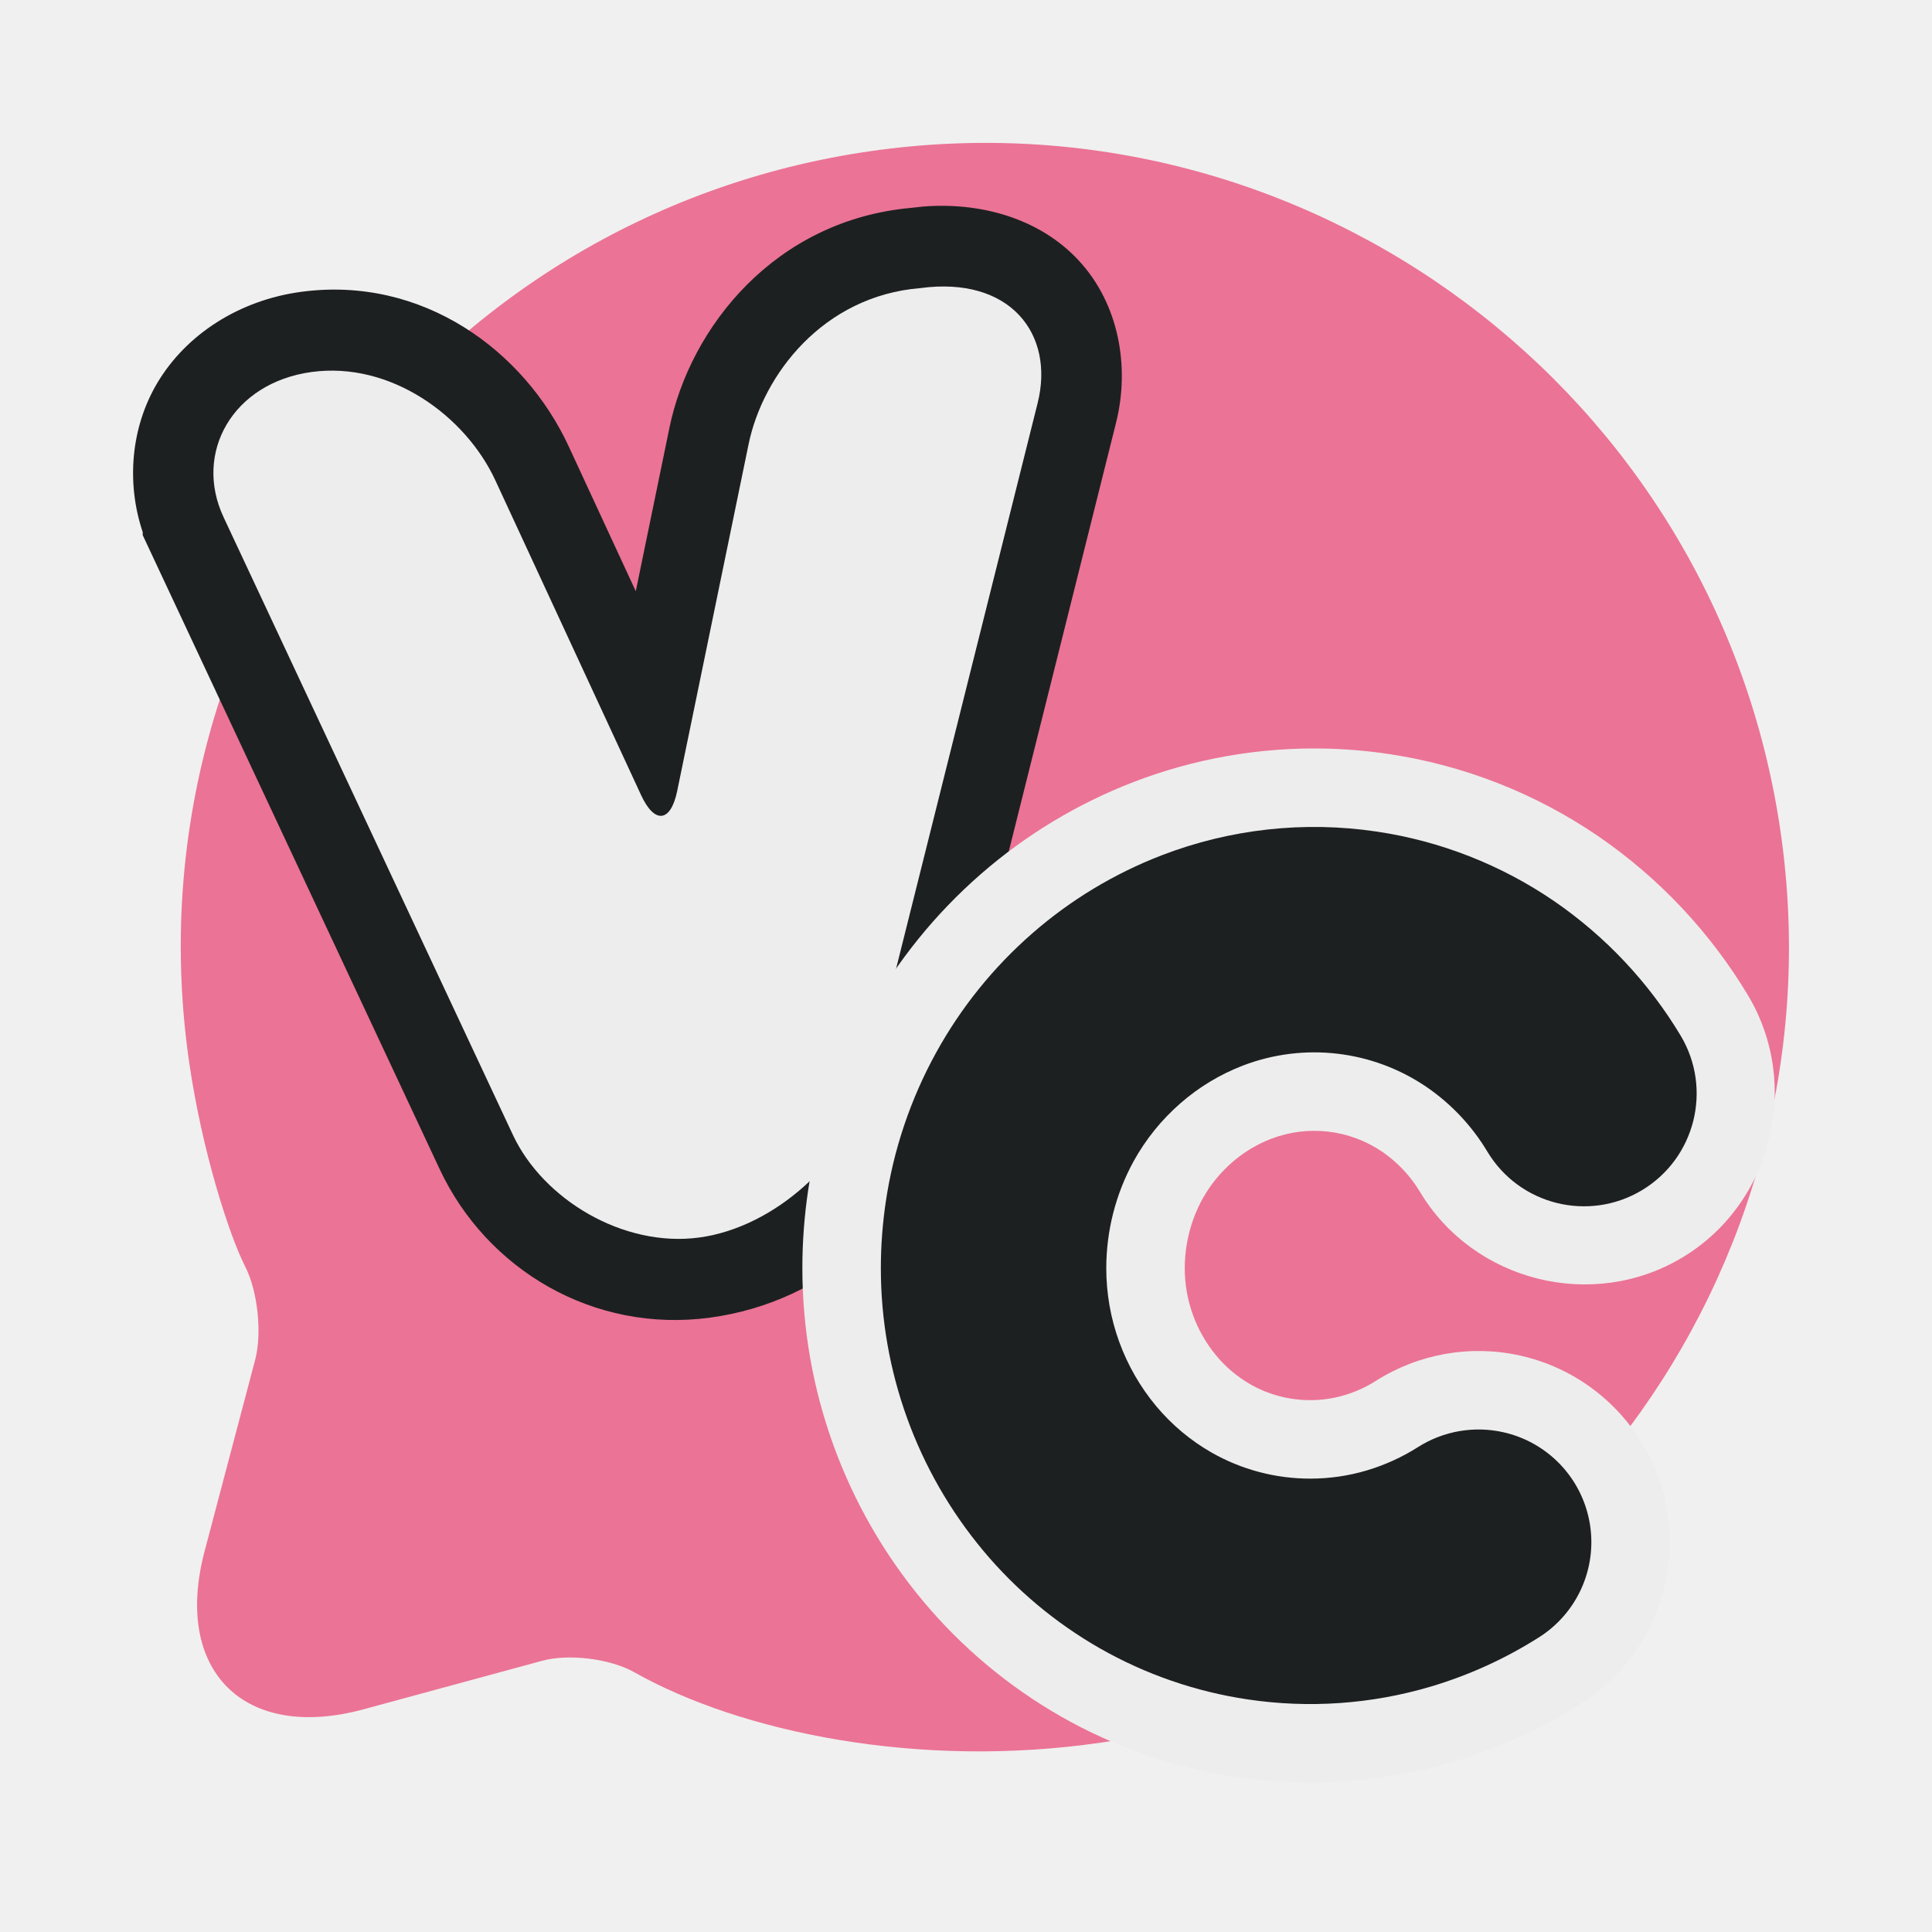
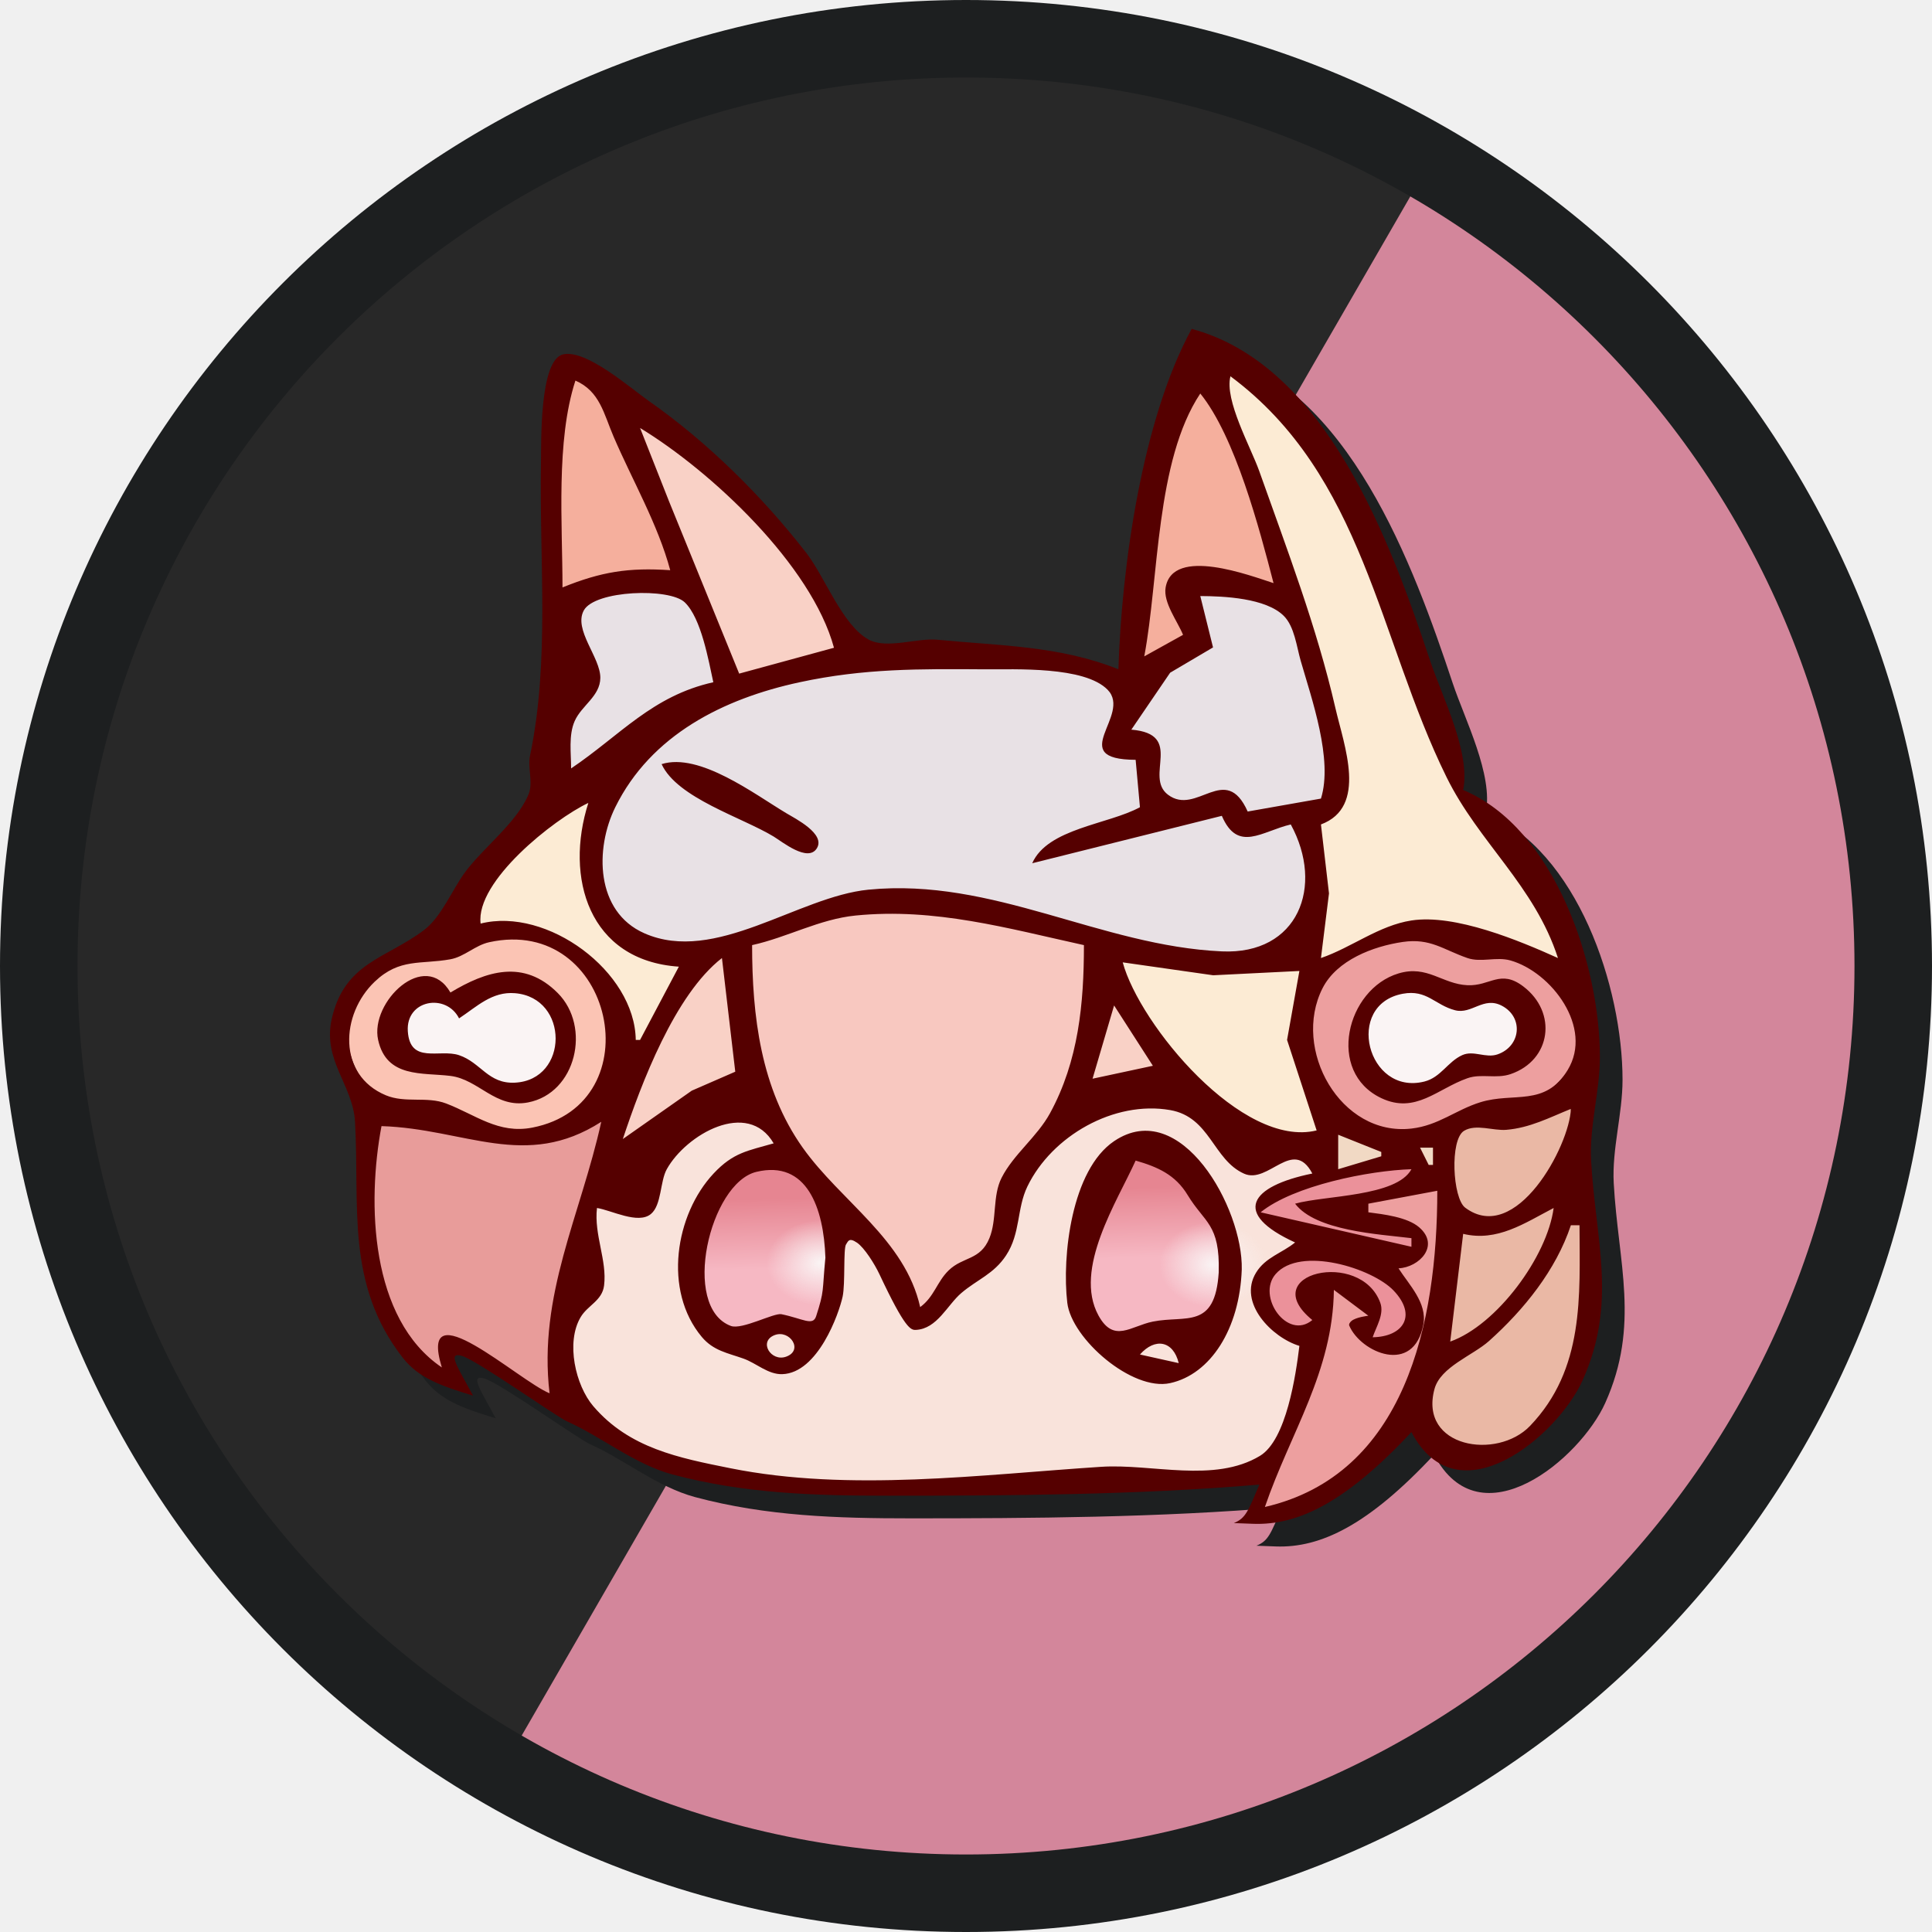
- <svg xmlns="http://www.w3.org/2000/svg" width="1024" height="1024" style="isolation:isolate" viewBox="0 0 1024 1024">
-   <path fill="#eb7396" d="M336.23 886.35c56.07 31.62 150.18 51.4 247.12 37.3C816.1 889.78 977.57 673.33 943.7 440.57 909.85 207.83 693.41 46.36 460.65 80.22 227.9 114.08 66.43 330.53 100.3 563.28c6.86 47.2 21.23 91.46 29.65 108.01 6.67 13.1 9.03 35.28 5.28 49.5l-26.8 101.43c-16.75 63.41 21.03 100.93 84.32 83.73l94.59-25.7c14.18-3.86 36.1-1.12 48.9 6.1z" style="display:inline;isolation:isolate" />
-   <g style="display:inline;isolation:isolate">
-     <g style="isolation:isolate">
-       <path d="M494.586 109.162c-3.861.14-7.743.508-11.621 1.004-72.122 6.505-117.149 63.067-128.176 116.693l-17.812 86.508-35.555-76.785v-.002c-23.455-50.637-77.415-90.65-141.998-81.877-32.285 4.386-60.608 22.22-76.123 48.385-13.722 23.14-16.564 52.439-7.66 78.943v1.608l157.394 336.037c24.863 53.102 81.404 87.116 143.43 78.681 61.475-8.36 109.47-52.362 123.914-110.074l91.158-364.25c7.385-29.508 1.643-63.11-20.129-86.328-19.05-20.315-47.417-29.61-76.822-28.543" style="baseline-shift:baseline;display:inline;overflow:visible;opacity:1;vector-effect:none;fill:#1d2021;stop-color:#000;stop-opacity:1" />
-       <path fill="#fff" d="m118.49 274.1 153.35 327.4c16 34.18 58.517 59.883 98.852 54.398s78.958-41.418 88.118-78.018l91.16-364.25c9.16-36.6-14.593-67.398-62.253-60.918-51.41 4.189-83.357 45.818-90.957 82.778l-37.84 183.78c-3.42 16.62-11.98 17.61-19.1 2.22l-77.28-166.9c-15.86-34.24-55.539-63.108-97.349-57.428S102.48 239.92 118.49 274.09Z" style="display:inline;fill:#ededed;fill-opacity:1" />
-       <path d="M701.543 396.742a266.4 266.4 0 0 0-100.73 17.746l-.004.002h-.002a271.8 271.8 0 0 0-81.118 48.942 275 275 0 0 0-59.822 74.15v.002a277 277 0 0 0-31.572 93.527v.006l-.002.006c-1.984 13.48-3.023 27.136-3.024 40.893v.014a275.13 275.13 0 0 0 64.01 176.617l.004.004.002.004a269.5 269.5 0 0 0 72.846 61.008l.02.011.02.012a266.5 266.5 0 0 0 93.054 32.19l.017.002a266.3 266.3 0 0 0 114.906-8.061l.02-.006.02-.006a270.3 270.3 0 0 0 67.706-30.816l.004-.002c34.575-21.867 52.68-62.732 45.645-103.032-7.032-40.29-37.897-72.6-77.82-81.47a101.46 101.46 0 0 0-76.338 13.314l-.024.016-.023.015a67 67 0 0 1-16.83 7.67 63.3 63.3 0 0 1-17.957 2.6h-.081a63.86 63.86 0 0 1-31.726-8.37 67 67 0 0 1-17.951-15.042l-.006-.008a72.44 72.44 0 0 1-16.838-46.524v-.016a76.6 76.6 0 0 1 9.367-36.642 72.5 72.5 0 0 1 15.688-19.395l.012-.012.011-.011a69.3 69.3 0 0 1 20.617-12.455 63.97 63.97 0 0 1 59.061 6.896 68.5 68.5 0 0 1 19.91 21.201h.002v.002c28.529 47.605 91.489 63.35 139.068 34.78l.01-.006.01-.006c47.508-28.562 63.227-91.41 34.76-138.975l-.013-.025-.016-.026a271.8 271.8 0 0 0-79.111-84.105l-.026-.02-.027-.017a266.5 266.5 0 0 0-111.506-43.725 266 266 0 0 0-34.223-2.857" style="baseline-shift:baseline;display:inline;overflow:visible;opacity:1;vector-effect:none;fill:#ededed;stop-color:#000;stop-opacity:1" />
-       <path fill="#1d2021" d="M751.65 766.94a59.8 59.8 0 0 1 45.03-7.85c23.607 5.237 41.724 24.197 45.882 48.018 4.157 23.821-6.465 47.797-26.902 60.722a228.7 228.7 0 0 1-57.33 26.1 224.7 224.7 0 0 1-96.97 6.8 224.9 224.9 0 0 1-78.56-27.17 227.9 227.9 0 0 1-61.6-51.59 233.5 233.5 0 0 1-54.33-149.94c0-11.67.88-23.3 2.58-34.85a235.4 235.4 0 0 1 26.83-79.48 233.4 233.4 0 0 1 50.78-62.94 230.2 230.2 0 0 1 68.7-41.45 224.8 224.8 0 0 1 113.91-12.56c33.75 5 65.94 17.62 94.1 36.9a230.15 230.15 0 0 1 67 71.23c16.936 28.299 7.765 64.967-20.5 81.96-28.294 16.99-65.005 7.81-81.97-20.5a110.1 110.1 0 0 0-32.08-34.14 105.7 105.7 0 0 0-97.52-11.4 110.9 110.9 0 0 0-33.05 19.96 114 114 0 0 0-24.79 30.69 118.2 118.2 0 0 0-14.51 56.66 114.07 114.07 0 0 0 26.51 73.24 108.6 108.6 0 0 0 29.24 24.5 105.5 105.5 0 0 0 52.45 13.85c10.08 0 20.12-1.45 29.8-4.32a108.6 108.6 0 0 0 27.3-12.44" style="display:inline" />
-     </g>
+ <svg xmlns="http://www.w3.org/2000/svg" xmlns:xlink="http://www.w3.org/1999/xlink" xml:space="preserve" width="512" height="512">
+   <defs>
+     <linearGradient id="b">
+       <stop offset="0" style="stop-color:#faf4f4;stop-opacity:1" />
+       <stop offset="1" style="stop-color:#faf4f4;stop-opacity:0" />
+     </linearGradient>
+     <linearGradient id="a">
+       <stop offset="0" style="stop-color:#e68591;stop-opacity:1" />
+       <stop offset="1" style="stop-color:#f6b8c3;stop-opacity:1" />
+     </linearGradient>
+     <linearGradient xlink:href="#a" id="c" x1="201.339" x2="201.91" y1="318.386" y2="336.917" gradientTransform="translate(.215 -15.813)" gradientUnits="userSpaceOnUse" />
+     <radialGradient xlink:href="#b" id="d" cx="213.824" cy="319.692" r="8.597" fx="213.824" fy="319.692" gradientTransform="matrix(1.65423 -.00353 .00281 1.3202 -141.976 -101.676)" gradientUnits="userSpaceOnUse" />
+     <radialGradient xlink:href="#b" id="f" cx="213.824" cy="319.692" r="8.597" fx="213.824" fy="319.692" gradientTransform="matrix(1.65423 -.00353 .00281 1.3202 -37.903 -101.226)" gradientUnits="userSpaceOnUse" />
+   </defs>
+   <g style="display:inline">
+     <circle cx="256" cy="256" r="245.729" style="display:inline;fill:#282828;fill-opacity:1;stroke:none;stroke-width:20.542;stroke-linecap:butt;stroke-linejoin:bevel;stroke-miterlimit:2.7;stroke-dasharray:none;stroke-opacity:1;paint-order:normal" />
+     <path d="M-152.027-349.702a245.73 245.73 0 0 1 245.73-245.73 245.73 245.73 0 0 1 245.729 245.73H93.702Z" style="display:inline;fill:#d3869b;fill-opacity:1;stroke:none;stroke-width:20.542;stroke-linecap:butt;stroke-linejoin:bevel;stroke-miterlimit:2.7;stroke-dasharray:none;stroke-opacity:1;paint-order:normal" transform="rotate(120)" />
+     <circle cx="256" cy="256" r="245.729" style="display:inline;fill:none;fill-opacity:1;stroke:#1d1f20;stroke-width:20.542;stroke-linecap:butt;stroke-linejoin:bevel;stroke-miterlimit:2.7;stroke-dasharray:none;stroke-opacity:1;paint-order:normal" />
+   </g>
+   <g style="display:inline" transform="translate(4.752 15.063)">
+     <path d="M317.052 78.092c259.43 429.397-155.531 284.44-221.718 210.134 1.271 22.27-2.558 42.972 12.625 62.494 4.166 5.356 10.026 7.45 18.648 10.079-3.967-7.428-6.987-11.668-3.003-10.555s24.934 16.048 27.986 17.405c8.99 3.999 17.866 11.354 27.867 14.035 18.9 5.068 37.733 5.631 57.135 5.631 31.674 0 66.008-.195 98.407-2.945-3.026 7.083-3.595 8.892-6.774 10.198l5.104.192c11.948.449 24.65-5.745 41.966-24.308 12.222 23.368 38.729 1.035 45.354-13.705 9.292-20.675 3.413-37.153 2.257-58.243-.495-9.037 2.332-18.341 2.332-27.409 0-24.476-11.874-60.607-36.238-70.806 2.025-9.954-5.568-24.696-8.756-34.26-10.443-31.33-27.494-78.347-63.192-87.937" style="display:inline;fill:#1d1f20;fill-opacity:1;stroke:none;stroke-opacity:1" />
+     <path d="M349.41 285.339c.284 2.505-.828 10.024.842 9.884 4.043-.69 23.426-.633 25.468-1.453-.11-1.536.286-3.738-.118-5.22-8.642-.953-17.498-2.112-26.192-3.211" style="fill:#f1d9c4;fill-opacity:1;stroke:none;stroke-width:3.474;stroke-linecap:round;stroke-miterlimit:2.7;-inkscape-stroke:none;paint-order:markers fill stroke" />
+     <path d="M313.131 88.954c-13.357 19.45-12.666 48.175-15.356 70.736 2.808.06 8.994-4.318 11.752-6.41-3.667-6.371-8.664-18.372 3.617-17.585 6.676-.04 13.494 2.604 19.876 4.093.813-7.745-12.126-47.66-19.89-50.834zm-165.39-3.785c-5.608.842-5.357 53.078-4.186 56.109 1.218.927 18.715-3.58 29.89-4.441 1.352-.741-17.455-52.905-25.704-51.668" style="fill:#f5af9d;fill-opacity:1;stroke:none;stroke-width:6.948;stroke-linecap:round;stroke-miterlimit:2.7;-inkscape-stroke:none;paint-order:markers fill stroke" />
+     <path d="M151.33 197.104c-10.77 5.32-29.844 16.162-29.534 33.133 17.04-1.958 37.322 14.506 41.815 31.49 3.144 1.263 8.992-10.002 12.623-21.091-11.697-3.008-29.15-8.273-24.904-43.532M320.696 83.917c-.945 17.346 22.582 55.62 29.33 106.286-1.744 15.757-8.73 9.326-6.065 21.703 2.901 8.7-.093 19.832 1.05 27.758 28.803-14.005 34.906-10.251 63.488.244-.538-10.393-15.974-29.614-25.368-42.853-15.945-29.037-27.358-97.771-62.435-113.138M291.74 238.733c7.844 29.43 39.033 51.29 53.252 46.91-1.526-12.966-6.3-29.29-3.856-44.133z" style="fill:#fcebd4;fill-opacity:1;stroke:none;stroke-width:6.948;stroke-linecap:round;stroke-miterlimit:2.7;-inkscape-stroke:none;paint-order:markers fill stroke" />
+     <path d="M164.06 97.605c-1.706.872 24.178 61.39 26.672 66.603 1.728 1.063 24.443-6.477 26.066-7.13-2.645-22.568-41.76-58.983-52.739-59.473" style="fill:#f9d1c6;fill-opacity:1;stroke:none;stroke-width:9.825;stroke-linecap:round;stroke-miterlimit:2.7;-inkscape-stroke:none;paint-order:markers fill stroke" />
+     <path d="M207.983 164.166c24.314-5.144 48.189-2.392 72.824-1.78 1.635.44 13.37 3.753 34.737-6.7-2.432-8.23-5.634-12.71-3.091-14.056l21.45 3.357c9.173 4.88 15.978 35.1 14.24 45.18-.06 8.97-4.66 12.319-5.574 21.247.566 5.884.769 34.04-35.796 24.452-30.797-2.622-59.172-20.908-90.071-10.775-18.4 3.061-40.888 20.462-57.364 2.653-6.334-7.534-6.131-13.761-6.143-31.627-3.038-1.862-7.814-3.91-7.871-6.634-.133-17.668 2.166-17.491 5.453-20.56 5.485-6.674-6.638-19.348-1.256-24.39 6.764-5.178 16.95-3.4 24.86-2.73 8.113 1.613 9.404 17.618 13.043 23.687z" style="fill:#e8e1e5;fill-opacity:1;stroke:none;stroke-width:6.948;stroke-linecap:round;stroke-miterlimit:2.7;-inkscape-stroke:none;paint-order:markers fill stroke" />
+     <path d="M193.39 234.622c.22 17.457 3.22 38.26 13.051 53.13 7.345 11.12 18.337 19.196 25.91 30.102 2.774 3.92 4.993 9.737 6.338 14.393 4.363-2.615 6.977-8.604 8.76-10.864 4.11-2.106 10.143-3.983 11.338-9.083 1.575-5.062 1.247-10.25 3.248-15.179 17.567-20.13 24.094-34.308 21.072-62.768-11.447-3.686-43.668-19.513-89.717.269" style="display:inline;fill:#f8c8c0;fill-opacity:1;stroke:none;stroke-width:6.948;stroke-linecap:round;stroke-miterlimit:2.7;-inkscape-stroke:none;paint-order:markers fill stroke" />
+     <path d="M159.546 288.033c7.576-5.448 27.56-17.013 31.1-19.084-.002-.047-3.688-29.356-3.986-30.5-13.754 9.114-25.508 41.86-27.114 49.584m124.556-16.723c7.9-1.167 12.74-2.58 17.26-3.63-2.117-4.827-7.38-12.514-10.922-17.03z" style="fill:#f9d1c6;fill-opacity:1;stroke:none;stroke-width:6.948;stroke-linecap:round;stroke-miterlimit:2.7;-inkscape-stroke:none;paint-order:markers fill stroke" />
+     <ellipse cx="123.317" cy="258.581" rx="36" ry="27.625" style="display:inline;fill:#fbc4b4;fill-opacity:1;fill-rule:evenodd;stroke-width:.983" />
+     <ellipse cx="332.84" cy="306.716" rx="38.65" ry="26.289" style="display:inline;fill:#ed9f9f;fill-opacity:1;fill-rule:evenodd;stroke-width:1.037" transform="matrix(.99098 -.13399 .15315 .9882 0 0)" />
+     <path d="M129.548 247.857c-11.688 3.072-11.133 8.34-15.127 3.54-4.118-2.927-10.723-.49-11.563 4.598-.671 3.402.726 8.052 4.72 8.46 2.906.576 5.69.136 8.566.296 4.556 1.844 7.362 6.528 12.471 7.332 4.477.961 9.42-.662 12.018-4.539 3.03-3.895 2.887-9.55.833-13.846-2.427-4.717-7.076-5.87-11.918-5.841m239.268-.136c-5.344-.192-10.507 3.772-11.255 9.15-1.289 6.832 3.538 15.123 10.906 15.45 3.786.442 7.553-1.051 10.074-3.893 1.872-1.654 3.731-3.739 6.386-3.979 3.472 1.295 7.968 1.413 10.694-1.67 3.038-2.875 2.803-8.21-.59-10.717-9.49-5.182-10.192 3.666-16.913-1.074-2.827-1.768-5.836-3.518-9.302-3.267" style="fill:#faf4f4;fill-opacity:1;stroke:none;stroke-width:6.948;stroke-linecap:round;stroke-miterlimit:2.7;-inkscape-stroke:none;paint-order:markers fill stroke" />
+     <path d="M411.438 278.228c-14.332 7.638-17.098 5.015-26.895 5.142-2.653.493-3.84 3.219-4.134 5.63-.78 19.065-2.406 46.41-5.996 65.476-.531 3.733.197 7.99 3.32 10.448 3.996 3.714 9.864 3.874 14.952 3.039 9.842-2.187 18.035-15.8 20.814-30.955 2.785-19.357-1.866-58.663-2.061-58.78" style="fill:#eab8a5;fill-opacity:1;stroke:none;stroke-width:4.913;stroke-linecap:round;stroke-miterlimit:2.7;-inkscape-stroke:none;paint-order:markers fill stroke" />
+     <path d="M375.819 299.837c-5.978 1.217-12.06 2.266-18.07 3.457-.96.528-.492 1.878-.494 2.806.23 1.203 1.75.745 2.601 1.057 3.969.686 8.228 1.262 11.535 3.749 1.252 1.423 2.002 3.504 1.18 5.32-1.77 3.522-5.203 3.321-7.027 4.51-1.1 1.761 6.295 6.865 6.297 13.527-.191 11.288-13.017 12.518-18.674.992 1.701-.45 7.198-.64 4.03-2.994-2.22-1.085-10.131-9.56-9.22-3.707-.326 20.221-12.511 37.789-18.353 55.874.094 1.112 2.81 1.124 3.476.793 28.614-10.102 37.887-34.09 41.336-53.483 1.773-10.075 2.397-20.33 2.364-30.55.02-.609-.21-1.425-.981-1.351" style="fill:#ed9f9f;fill-opacity:1;stroke:none;stroke-width:3.474;stroke-linecap:round;stroke-miterlimit:2.7;-inkscape-stroke:none;paint-order:markers fill stroke" />
+     <path d="M154 281.838c-11.019 5.876-17.563 7.503-31.04 4.856-8.81-1.578-17.62-3.86-26.637-3.81-1.3.549-.775 2.481-1.214 3.643-2.11 13.974-1.793 28.588 2.748 42.07 2.649 7.417 7.053 14.596 13.773 18.944 1.254.476 1.311-1.195.968-1.968-3.05-15.339 22.75 6.341 27.793 9.194 1.518.519 1.143-1.522 1.027-2.375-.127-9.352-1.578-12.85 4.648-38.392 4.419-15.091 6.58-17.995 9.01-31.263.06-.583-.47-1.147-1.076-.899" style="fill:#e89c9a;fill-opacity:1;stroke:none;stroke-width:4.913;stroke-linecap:round;stroke-miterlimit:2.7;-inkscape-stroke:none;paint-order:markers fill stroke" />
+     <path d="M220.535 321.012a22.463 27.191 0 0 1-22.463 27.19 22.463 27.191 0 0 1-22.463-27.19 22.463 27.191 0 0 1 22.463-27.191 22.463 27.191 0 0 1 22.463 27.19m99.751-8.068a27.191 22.463 74.029 0 1-14.114 32.323 27.191 22.463 74.029 0 1-29.078-19.961 27.191 22.463 74.029 0 1 14.114-32.322 27.191 22.463 74.029 0 1 29.078 19.96" style="fill:url(#c);fill-rule:evenodd" />
+     <path d="M227.108 319.63a14.472 11.35 0 0 1-14.44 11.348 14.472 11.35 0 0 1-14.504-11.299 14.472 11.35 0 0 1 14.376-11.399 14.472 11.35 0 0 1 14.568 11.249" style="fill:url(#d);fill-opacity:1;fill-rule:evenodd" />
+     <path d="M321.233 330.998c-17.252 12.643-34.641 11.588-35.83 10.81-7.425-6.221-6.97-22.152-6.723-23.441 3.785-37.65 22.047-36.142 30.786-28.404 12.412 10.86 12.986 25.803 11.767 41.035m18.391-16.892c-22.633-10.128-3.83-14.575 4.014-17.593-2.931-9.068-13.34-3.178-18.032-1.17-8.663-12.57-20.36-23.898-39.779-14.227-11.787 5.87-19.721 13.42-21.837 27.187-.79 12.951-11.51 13.987-22.401 26.911-9.68 5.642-5.696-13.043-20.74-22.736-5.277 4.07-3.128 8.883-3.75 15.694-8.742 16.034-36.956 12.077-40.131-.1-1.45-7.498-1.58-15.004 1.752-22.092 8.858-15.194 20.922-16.94 21.686-17.669 1.1-1.112-.899-2.449-1.694-3.366-7.916-8.517-26.846 2.536-28.722 14.147-2.395 12.98-8.904 6.152-16.98 5.372-1.824.908 1.487 12.76 2.044 19.71-9.658 10.83-13.649 21.793 1.732 41.718 18.47 18.328 122.242 12.86 170.622 8.113 9.976-5.888 13.23-31.82 13.692-32.705-20.588-9.125-12.274-20.415-1.476-27.194" style="fill:#f9e3db;fill-opacity:1;stroke:none;stroke-width:3.474;stroke-linecap:round;stroke-miterlimit:2.7;-inkscape-stroke:none;paint-order:markers fill stroke" />
+     <path d="M331.182 320.079a14.472 11.35 0 0 1-14.44 11.35 14.472 11.35 0 0 1-14.504-11.3 14.472 11.35 0 0 1 14.375-11.4 14.472 11.35 0 0 1 14.568 11.25" style="fill:url(#f);fill-opacity:1;fill-rule:evenodd" />
+     <path d="M331.227 326.56c-1.158 6.753 7.316 13.564 12.307 8.205-17.785-16.582 27.443-16.702 14.864 4.924 11.242-.171 9.541-7.535 9.541-7.535-2.111-12.642-34.603-19.66-36.712-5.594m-1.79-19.751c5.375 4.867 35.784 8.642 39.06 9.39 2.76.795 2.017-3.735 1.165-4.063-9.796-1.98-21.695-.237-29.35-7.625 4.072-.793 31.307-3.859 29.534-10.129-3.418-1.918-44.977 8.291-40.41 12.427" style="fill:#eb919a;fill-opacity:1;stroke:none;stroke-width:1.25;stroke-linecap:round;stroke-miterlimit:2.7;-inkscape-stroke:none;paint-order:markers fill stroke" />
+     <path d="M311.052 72.092c-13.154 24.115-18.564 62.963-19.415 90.22-15.602-6.277-31.461-6.223-47.965-7.84-5.413-.531-13.39 2.56-18.199-.027-6.956-3.742-11.683-16.735-16.533-22.968-11.685-15.017-26.175-29.38-41.784-40.304-4.803-3.36-16.535-13.704-22.661-12.33-6.32 1.418-5.792 23.4-5.885 28.652-.462 26.041 2.366 52.512-2.892 77.658-.698 3.336.89 7.173-.391 10.278-3.078 7.457-11.917 14.059-16.76 20.557-3.504 4.7-6.27 11.888-10.971 15.444-9.963 7.534-20.98 8.513-24.406 23.385-2.56 11.111 5.583 17.586 6.144 27.408 1.271 22.271-2.558 42.973 12.625 62.495 4.166 5.356 10.026 7.45 18.648 10.079-3.967-7.428-6.987-11.668-3.003-10.555s24.934 16.048 27.986 17.405c8.99 3.999 17.866 11.354 27.867 14.035 18.9 5.068 37.733 5.631 57.135 5.631 31.674 0 66.008-.195 98.407-2.945-3.026 7.083-3.595 8.892-6.774 10.198l5.104.192c11.948.449 24.65-5.745 41.966-24.308 12.222 23.368 38.729 1.035 45.354-13.705 9.292-20.675 3.413-37.153 2.257-58.243-.495-9.037 2.332-18.341 2.332-27.409 0-24.476-11.874-60.607-36.238-70.806 2.025-9.954-5.568-24.696-8.756-34.26-10.443-31.33-27.494-78.347-63.192-87.937m10.278 12.562c35.374 26.327 39.157 69.446 57.255 106.209 8.562 17.394 23.341 28.772 29.54 47.965-10.215-4.608-27.272-11.735-38.83-9.955-8.64 1.33-15.897 7.19-23.982 9.955l2.13-17.13-2.13-18.273c12.434-4.636 6.123-20.872 3.833-30.835-4.952-21.534-12.822-42.039-20.187-62.811-2.25-6.347-9.267-18.815-7.63-25.125m-148.463 51.392c-11.022-.74-18.274.398-28.551 4.568 0-16.856-1.797-38.777 3.426-54.818 6.484 2.834 7.515 8.81 10.11 14.847 4.972 11.57 11.744 23.229 15.015 35.403m140.47-46.824c9.28 11.46 15.69 35.88 19.414 50.25-6.001-1.922-26.727-9.85-28.603 1.168-.677 3.973 3.172 8.965 4.62 12.536l-10.278 5.71c3.916-20.69 2.982-51.795 14.847-69.664m-148.464 9.136c18.823 11.43 45.43 36.278 51.391 58.244l-25.125 6.852-18.6-45.681zm19.414 67.38c-16.202 3.617-24.653 14.052-37.687 22.841 0-4.002-.71-8.812.947-12.557 1.829-4.137 6.744-6.565 6.794-11.431.055-5.439-7.186-12.761-4.373-17.897 2.922-5.335 22.703-6.044 26.769-2.11 4.364 4.222 6.272 15.357 7.55 21.154m161.027 30.835L325.898 200c-5.918-13.221-13.519 1.31-21.133-4.462-6.378-4.836 4.447-16.052-9.702-17.236l10.284-15.09 11.367-6.704-3.378-13.61c6.282.022 17.4.525 22.142 5.267 2.822 2.821 3.4 8.173 4.463 11.864 2.936 10.2 8.615 26.198 5.372 36.545m-49.108-10.278 1.142 12.562c-8.387 4.58-24.459 5.578-28.55 14.847l50.249-12.563c4.232 9.867 10.618 4.066 18.272 2.284 8.944 16.397 1.966 34.559-18.272 33.637-32.219-1.466-60.554-19.596-93.647-16.353-18.678 1.83-40.596 19.843-59.385 11.558-12.988-5.727-13.128-22.427-7.71-33.41 9.462-19.173 28.662-28.765 48.823-33.113 17.112-3.69 31.882-3.551 49.107-3.432 8.086.056 26.429-.857 32.553 5.425 6.55 6.719-11.403 18.481 7.418 18.558m-125.623 1.142c4.125 8.994 21.347 14.115 29.693 19.192 2.262 1.377 9.086 6.948 11.452 3.104 2.34-3.804-5.677-7.845-8.026-9.247-8.48-5.06-23.054-16.197-33.12-13.05m-19.414 10.28c-6.326 19.756.082 41.775 23.983 43.396l-10.278 19.415h-1.142c-.235-18.16-23.487-35.272-41.114-30.835-1.382-11.193 19.345-27.617 28.551-31.977m131.334 37.687c0 15.437-1.417 30.67-8.983 44.54-3.439 6.302-9.686 10.898-12.843 17.13-2.45 4.837-1.179 10.984-3.22 15.988-2.422 5.942-6.98 4.83-10.801 8.54-3.13 3.038-3.804 6.979-7.55 9.733-3.998-17.91-21.014-28.01-31.131-42.255-11.13-15.669-13.409-35-13.409-53.676 9.323-2.055 17.817-6.882 27.41-7.84 21.035-2.103 40.291 3.392 60.527 7.84m-157.6-.772c32.991-7.217 43.642 42.856 11.42 49.134-8.998 1.753-15.03-3.409-22.84-6.392-5.13-1.96-10.819-.018-15.99-2.178-12.848-5.37-12.004-21.47-2.934-30.11 6.622-6.31 12.227-4.5 20.065-5.933 3.721-.68 6.533-3.701 10.278-4.52m242.111-.07c7.325-1.062 10.706 2.054 17.13 4.267 3.638 1.254 7.635-.437 11.42.645 10.83 3.096 22 17.776 15.128 29.043-6 9.836-14.263 5.775-23.121 8.523-6.563 2.035-11.078 6.155-18.273 6.979-18.83 2.158-31.749-21.047-23.56-37.19 3.79-7.47 13.444-11.13 21.276-12.266m-180.44 4.266 3.531 30.121-11.526 5.023-18.273 12.822c4.892-14.746 13.786-38.281 26.267-47.966m153.032 3.426-3.267 18.273 7.836 23.983c-19.745 4.862-46.906-28.008-51.392-44.54l23.983 3.421zm-224.98 5.71c-6.736-11.62-21.384 2.513-19.166 12.563 2.238 10.14 11.728 8.614 19.166 9.538 7.519.934 11.923 8.692 20.557 7.027 12.79-2.467 16.78-20.025 7.899-28.969-9.03-9.093-19.008-5.856-28.456-.158m251.247-5.06c-13.829 4.156-19.203 26.111-4.568 33.045 9.07 4.296 14.874-2.486 22.84-5.277 3.678-1.288 7.591.22 11.42-1.084 10.76-3.664 12.5-16.337 3.353-23.258-6.082-4.602-8.754-.027-14.772-.301-6.697-.305-10.63-5.422-18.273-3.125m-248.963 11.912c4.723-3.111 8.729-7.194 14.847-6.673 14.39 1.227 14.254 22.96 0 23.708-7.164.376-9.008-5.317-14.868-7.286-5.118-1.719-12.97 2.481-13.562-6.328-.56-8.374 10.157-10.19 13.583-3.421m250.105-6.53c6.397-1.18 8.514 3.004 13.858 4.378 4.425 1.137 7.514-3.755 12.382-1.2 5.82 3.054 5.05 10.743-1.136 12.89-3.139 1.09-6.338-1.154-9.343.196-3.867 1.736-5.682 5.909-10.05 7.005-15.168 3.807-21.263-20.4-5.71-23.269m-76.517 3.104 10.278 15.988-15.988 3.426zm52.533 44.539c-16.59 3.388-21.407 10.572-4.568 18.272-3.476 2.833-7.858 3.914-10.352 8.016-4.857 7.989 4.24 17.192 11.494 19.393-.928 7.602-3.42 24.911-10.458 29.148-12.111 7.293-28.66 2.023-42.075 2.898-31.825 2.075-66.744 6.7-98.215.386-13.745-2.758-26.82-5.299-36.37-16.443-4.709-5.495-7.35-16.892-3.352-23.618 1.868-3.144 5.7-4.34 6.202-8.365.833-6.683-2.703-13.441-1.883-20.55 3.77.565 10.913 4.419 14.302 1.585 2.858-2.389 2.384-8.597 4.198-11.864 5.099-9.181 21.457-18.623 28.324-6.852-6.827 1.982-10.66 2.373-15.92 7.994-10.156 10.853-13.44 30.998-3.109 43.323 3.054 3.644 6.82 4.23 11.034 5.726 3.41 1.21 6.512 4.243 10.279 4.124 9.443-.299 15.027-16.04 15.995-20.56.735-3.431.14-12.807.918-13.846.515-.689.68-1.954 2.905-.429 1.923 1.319 4.624 5.567 5.947 8.385 6.816 14.51 8.304 14.783 9.643 14.718 5.633-.273 8.312-6.592 12.039-9.766 4.236-3.608 8.607-5.028 11.864-9.976 3.871-5.88 2.799-12.38 5.652-18.273 6.477-13.378 22.958-22.825 37.82-20.24 10.628 1.85 11.342 13.145 19.588 16.85 6.45 2.9 12.972-9.72 18.098-.036M211.53 333.75c-.875 2.693-3.485.634-9.195-.534-1.997-.408-10.472 4.208-13.407 3.107-13.289-4.985-5.618-37.868 6.778-40.833 13.355-3.194 17.848 9.56 18.282 22.748-.884 9.106-.209 8.591-2.458 15.512m200.02-54.95c-.338 9.772-14.55 36.248-28.006 26.188-3.354-2.508-4.135-18.083-.296-20.382 3.149-1.886 7.702.031 11.172-.254 6.259-.514 11.442-3.244 17.13-5.552m-256.957 3.427c-5.45 24.72-16.793 45.929-13.704 71.948-8.252-3.354-35.088-28.17-28.55-6.853-19.053-12.891-19.828-43.6-15.99-63.953 22.131.69 38.119 11.788 58.244-1.142m146.18 52.945c-5.855 1.17-10.346 5.828-14.423-1.628-6.717-12.283 4.976-30.224 9.855-41.04 5.792 1.667 10.512 3.723 13.784 9.137 4.495 7.437 8.589 7.598 8.234 20.502-.972 15.222-8.698 11.28-17.45 13.03m-10.257-47.833c-11.31 7.616-13.882 30.507-12.425 42.853 1.125 9.525 17.176 23.49 27.25 21.286 10.694-2.339 18.425-14.335 18.987-30.135.369-16.271-16.181-45.874-33.812-34.004m59.365-1.686 11.42 4.568v1.142l-11.42 3.426zm25.124 3.426v4.568h-1.142l-2.284-4.568zm-5.71 5.71c-3.97 7.326-23.05 6.929-30.835 9.136 5.494 7.217 22.068 8.066 30.835 9.136v2.284l-39.97-9.136c8.772-7.105 28.78-11.07 39.97-11.42m6.852 5.71c0 35.18-8.528 75.222-45.688 83.803 6.743-19.72 18.014-35.797 18.28-57.536l9.136 6.852s-3.315.37-4.494 1.407c-.338.296-.74.81-.565 1.222 3.023 7.11 17.123 13.295 19.636-.345 1.046-5.682-3.795-10.49-6.583-14.846 5.493-.247 11.086-6.038 5.462-10.881-3.152-2.715-9.454-3.442-13.456-3.966v-2.284zm30.835 4.568c-1.698 12.904-15.078 31.028-27.408 35.403L383 311.92c9.033 2.169 16.24-2.82 23.982-6.853m6.852 4.568c.064 18.777 1.334 38.119-13.106 53.179-8.767 9.142-29.505 5.756-25.331-9.76 1.584-5.89 10.157-8.89 14.455-12.737 9.267-8.295 17.744-18.787 21.698-30.682zm-54.817 29.693c.933-2.785 3.113-6.12 2.03-9.115-5.186-14.353-33.201-7.837-18.018 4.547-6.615 5.51-14.833-6.28-9.734-12.171 6.515-7.527 25.611-1.57 31.252 4.335 6.352 6.65 2.562 12.272-5.53 12.404m-158.5-.57c4.008-1.556 7.773 4.009 3.073 5.71-4.012 1.45-7.428-4.02-3.072-5.71m107.108 7.422-10.279-2.284c3.964-4.501 8.81-3.712 10.279 2.284" style="display:inline;fill:#500;stroke:none;stroke-opacity:1" />
  </g>
</svg>
